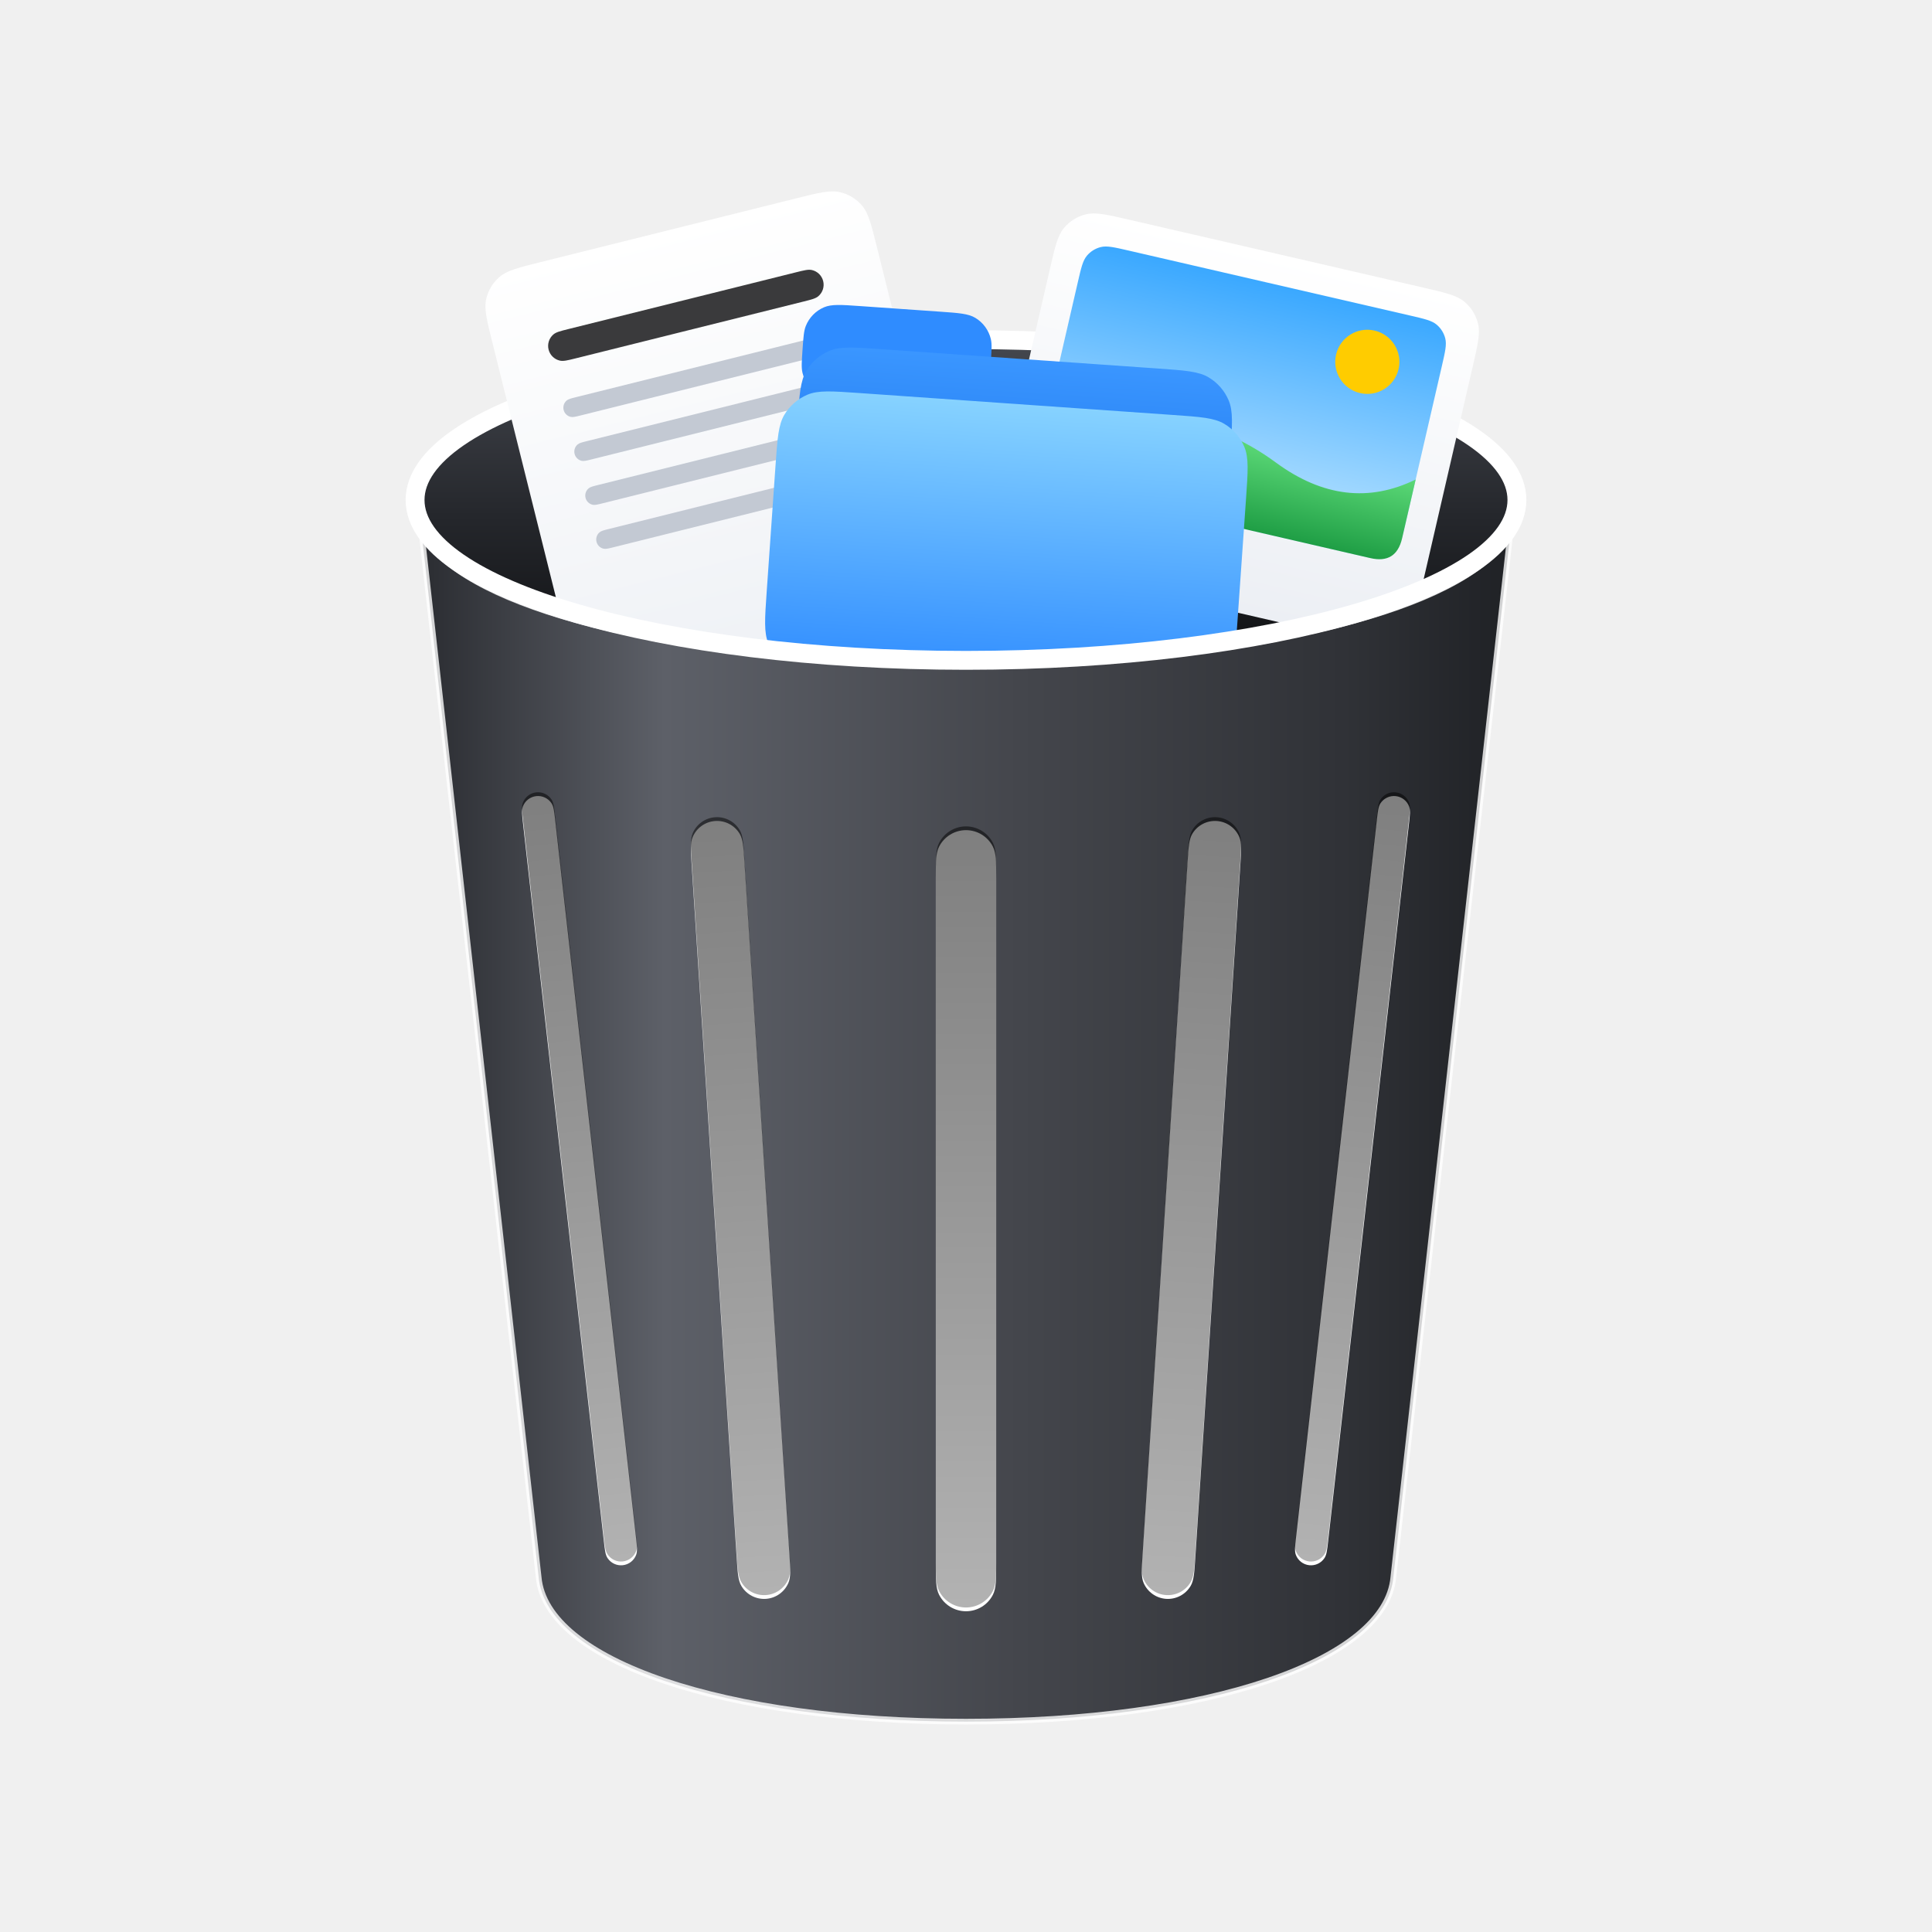
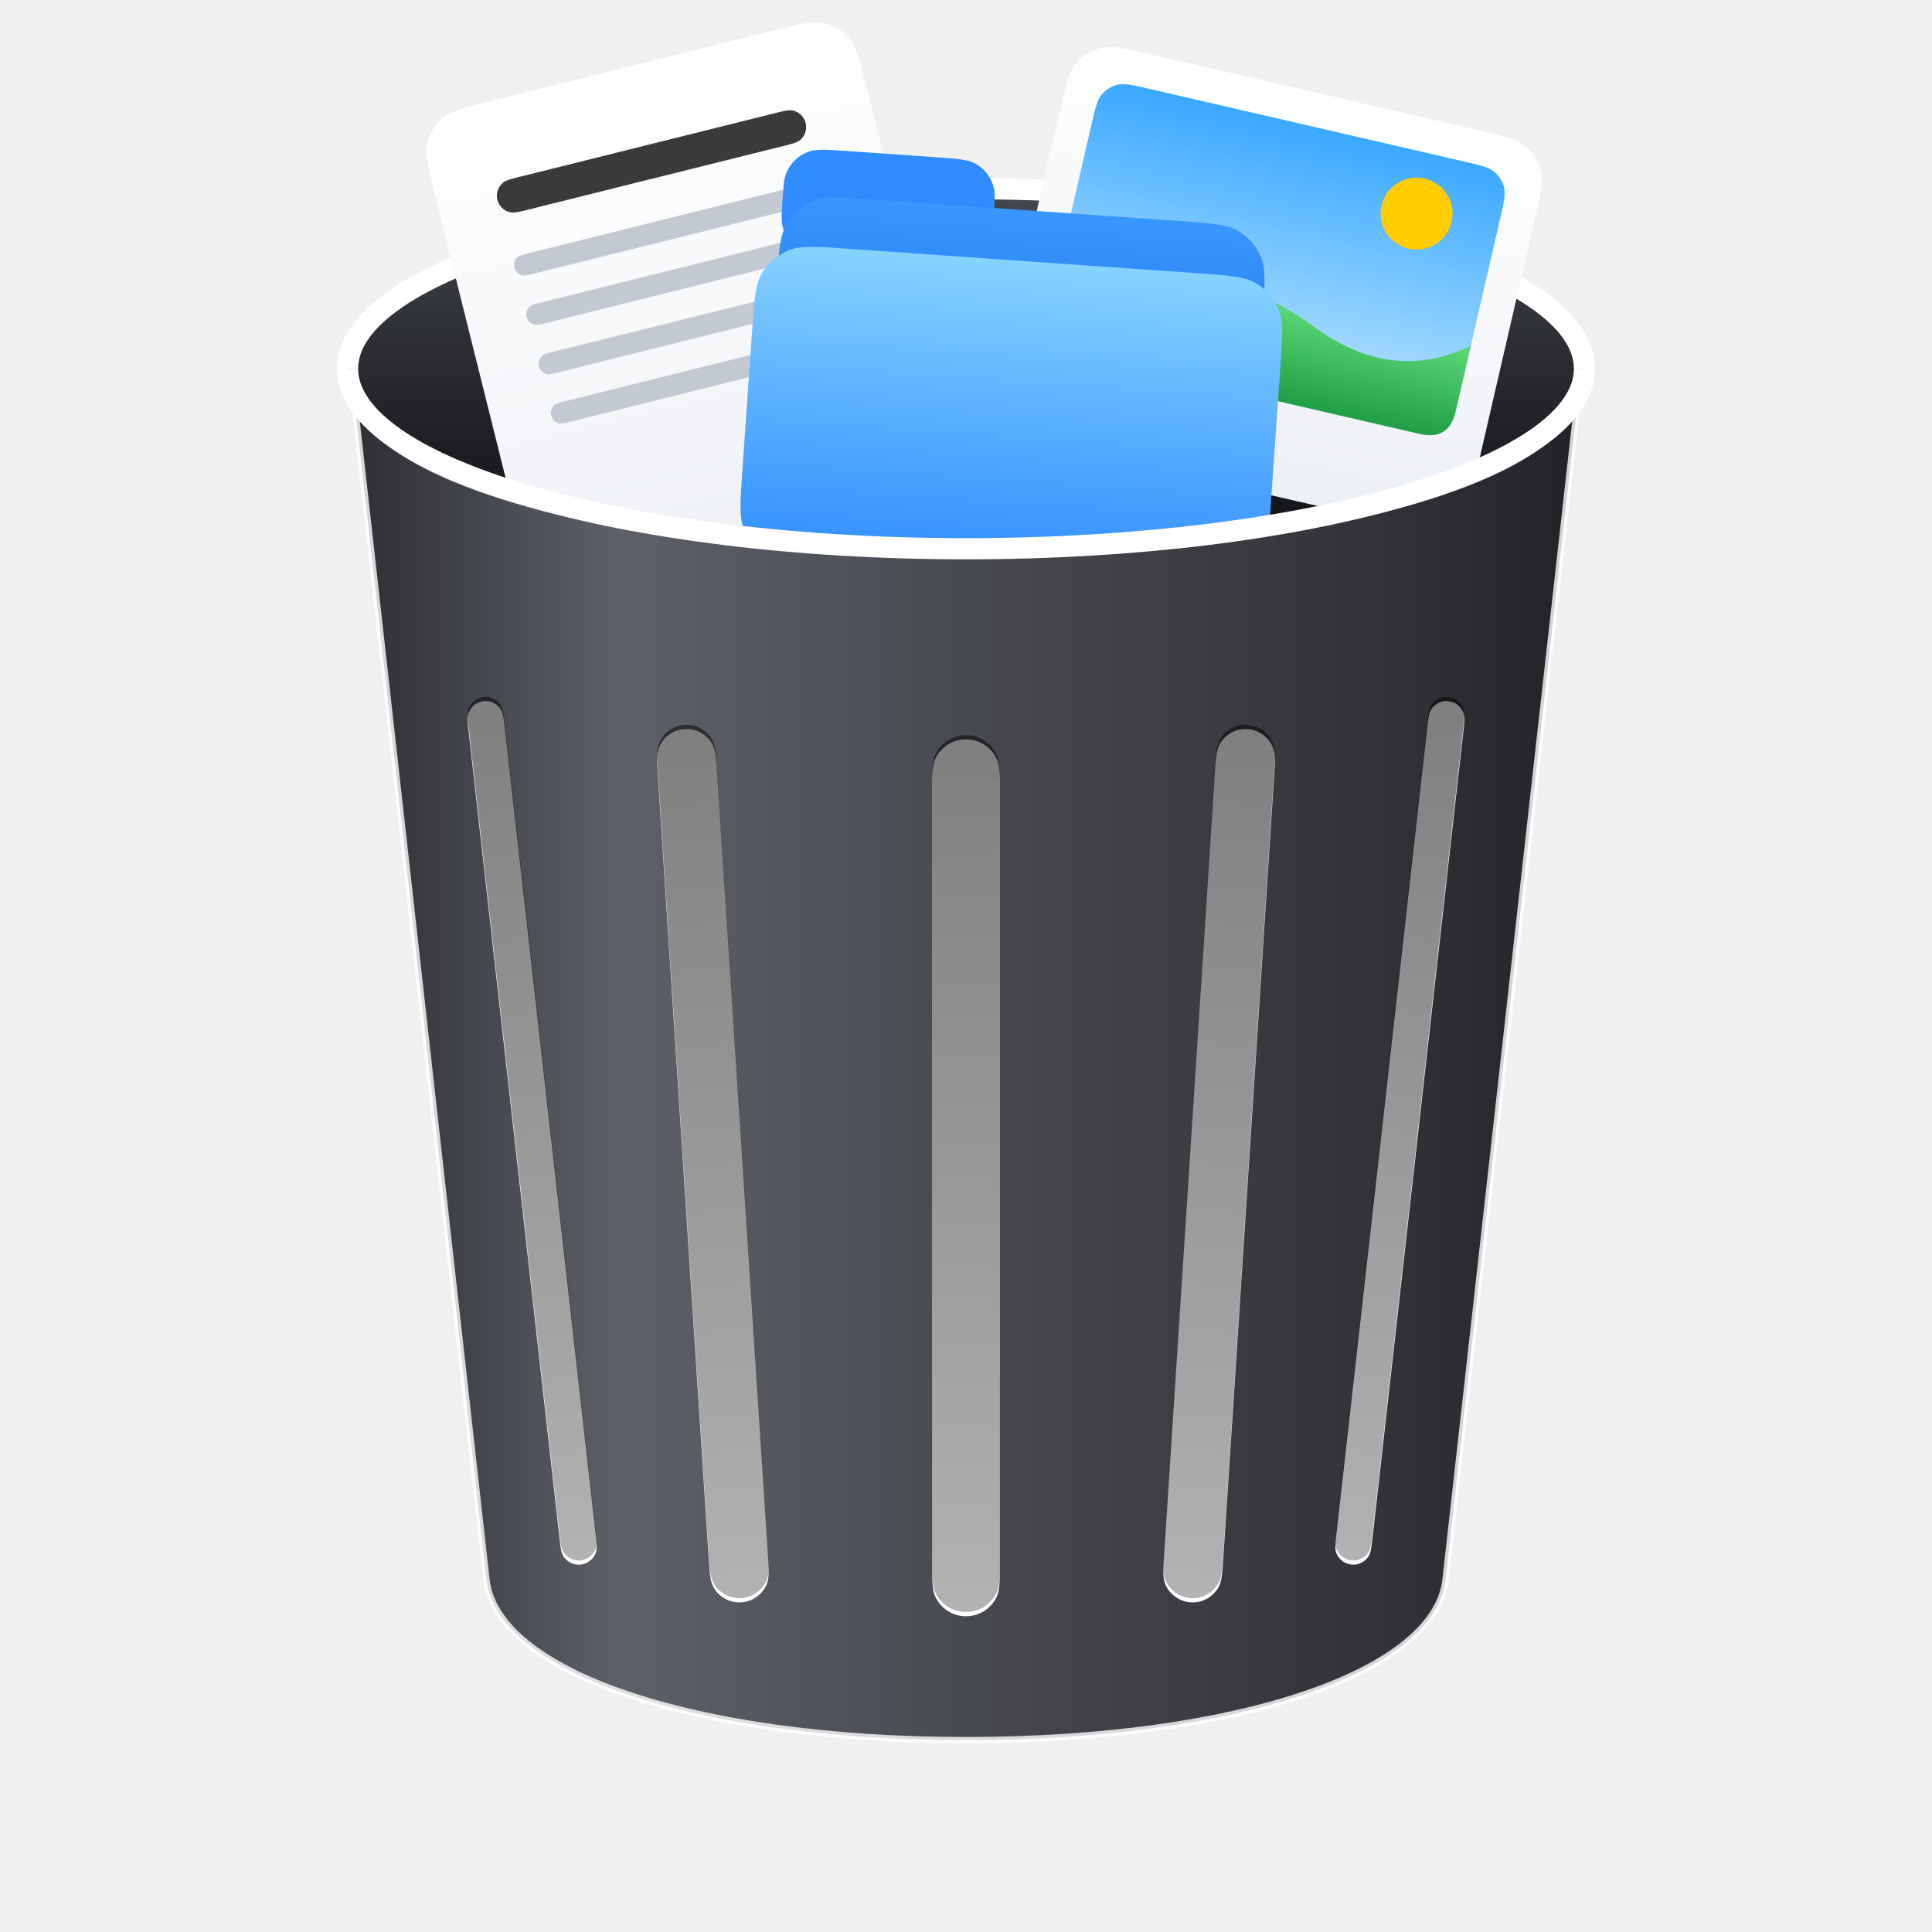
<svg xmlns="http://www.w3.org/2000/svg" xmlns:xlink="http://www.w3.org/1999/xlink" width="1024px" height="1024px" viewBox="0 0 1024 1024" version="1.1">
  <defs>
    <path d="M445.146,101.841 C449.673,102.886 453.753,105.337 456.801,108.844 C460.266,112.83 461.756,118.808 464.737,130.763 L472.877,163.416 L498.143,165.183 C508.199,165.887 513.227,166.238 516.932,168.464 C521.07,170.951 524.036,174.996 525.164,179.691 C525.195,179.822 525.224,179.954 525.252,180.088 C532.808,180.184 540.288,180.366 547.683,180.628 L556.4,142.863 C559.171,130.858 560.557,124.855 563.952,120.809 C566.938,117.25 570.975,114.728 575.483,113.604 C580.608,112.326 586.61,113.712 598.616,116.484 L754.125,152.386 C766.13,155.158 772.133,156.543 776.179,159.938 C779.738,162.925 782.26,166.961 783.384,171.469 C784.662,176.594 783.276,182.597 780.505,194.602 L773.058,226.879 C792.854,238.344 804,251.293 804,265 L803.961,266.584 C803.871,268.379 803.628,270.15 803.237,271.896 L803.37,270.628 C803.323,270.839 803.273,271.049 803.22,271.259 C799.373,286.647 781.453,300.898 753.19,312.927 C752.962,313.897 752.747,314.825 752.538,315.713 C781.179,303.808 799.391,289.064 803.237,271.896 L740,836 C736,882 640,914 512,914 C384,914 288,882 284,836 L220.765,271.905 C225.647,293.668 253.617,311.537 296.652,324.663 L296.039,322.211 C253.776,308.7 226.272,291.208 220.947,271.895 L220.63,270.628 L220.765,271.905 C220.258,269.645 220,267.343 220,265 C220,247.387 238.403,231.025 269.917,217.455 L260.975,181.566 C257.994,169.611 256.504,163.634 257.692,158.487 C258.737,153.96 261.189,149.881 264.695,146.832 C268.615,143.425 274.46,141.927 286.021,139.044 L286.614,138.896 L422.067,105.124 C434.022,102.143 440,100.653 445.146,101.841 Z M655.171,339.099 C655.136,339.509 655.103,339.912 655.069,340.308 C668.555,338.296 681.384,335.98 693.445,333.375 L689.576,332.481 C678.687,334.913 667.193,337.126 655.171,339.099 Z" id="path-1" />
    <linearGradient x1="50%" y1="0%" x2="50%" y2="100%" id="linearGradient-2">
      <stop stop-color="#45484F" offset="0%" />
      <stop stop-color="#25272C" offset="55%" />
      <stop stop-color="#101113" offset="100%" />
    </linearGradient>
    <linearGradient x1="50%" y1="0%" x2="50%" y2="100%" id="linearGradient-3">
      <stop stop-color="#FFFFFF" offset="0%" />
      <stop stop-color="#ECEFF4" offset="100%" />
    </linearGradient>
    <linearGradient x1="50%" y1="0%" x2="50%" y2="100%" id="linearGradient-4">
      <stop stop-color="#FFFFFF" offset="0%" />
      <stop stop-color="#ECEFF4" offset="100%" />
    </linearGradient>
    <linearGradient x1="50%" y1="0%" x2="50%" y2="100%" id="linearGradient-5">
      <stop stop-color="#3AA8FF" offset="0%" />
      <stop stop-color="#BFE6FF" offset="100%" />
    </linearGradient>
    <linearGradient x1="50%" y1="0%" x2="50%" y2="100%" id="linearGradient-6">
      <stop stop-color="#5FDC7A" offset="0%" />
      <stop stop-color="#1F9E45" offset="100%" />
    </linearGradient>
    <linearGradient x1="50%" y1="0%" x2="50%" y2="100%" id="linearGradient-7">
      <stop stop-color="#3A96FF" offset="0%" />
      <stop stop-color="#0A5FE0" offset="100%" />
    </linearGradient>
    <linearGradient x1="50%" y1="0%" x2="50%" y2="100%" id="linearGradient-8">
      <stop stop-color="#86D2FF" offset="0%" />
      <stop stop-color="#2F8CFF" offset="100%" />
    </linearGradient>
    <linearGradient x1="0%" y1="50%" x2="100%" y2="50%" id="linearGradient-9">
      <stop stop-color="#2C2E33" offset="0%" />
      <stop stop-color="#5D6068" offset="22%" />
      <stop stop-color="#44464C" offset="55%" />
      <stop stop-color="#303237" offset="85%" />
      <stop stop-color="#202226" offset="100%" />
    </linearGradient>
    <linearGradient x1="50%" y1="0%" x2="50%" y2="100%" id="linearGradient-10">
      <stop stop-color="#000000" stop-opacity="0.502" offset="0%" />
      <stop stop-color="#000000" stop-opacity="0.302" offset="100%" />
    </linearGradient>
    <linearGradient x1="50%" y1="0%" x2="50%" y2="100%" id="linearGradient-11">
      <stop stop-color="#000000" stop-opacity="0.502" offset="0%" />
      <stop stop-color="#000000" stop-opacity="0.302" offset="100%" />
    </linearGradient>
    <linearGradient x1="50%" y1="0%" x2="50%" y2="100%" id="linearGradient-12">
      <stop stop-color="#000000" stop-opacity="0.502" offset="0%" />
      <stop stop-color="#000000" stop-opacity="0.302" offset="100%" />
    </linearGradient>
  </defs>
-   <g id="icon-dark" stroke="none" fill="none" xlink:href="#path-1" fill-rule="evenodd" stroke-width="1">
+   <g id="icon-dark" transform="matrix(1.122616, 0, 0, 1.122616, -62.77929, -102.0708)" stroke="none" fill="none" xlink:href="#path-1" fill-rule="evenodd" stroke-width="1">
    <g id="Glyph" transform="translate(220, 96.6083)">
      <ellipse id="Inside" fill="url(#linearGradient-2)" cx="292" cy="168.392" rx="292" ry="85" />
      <path d="M0,168.392 C0,121.448 130.733,83.392 292,83.392 C453.267,83.392 584,121.448 584,168.392" id="Rim-back" stroke="#FFFFFF" stroke-width="10" />
      <g id="Document" transform="translate(167, 156.3917) rotate(-14) translate(-167, -156.3917)translate(62, 21.3917)">
        <path d="M35.2,0 L174.8,0 C187.121,0 193.282,0 197.988,2.398 C202.127,4.507 205.493,7.873 207.602,12.012 C210,16.718 210,22.879 210,35.2 L210,234.8 C210,247.121 210,253.282 207.602,257.988 C205.493,262.127 202.127,265.493 197.988,267.602 C193.282,270 187.121,270 174.8,270 L35.2,270 C22.879,270 16.718,270 12.012,267.602 C7.873,265.493 4.507,262.127 2.398,257.988 C0,253.282 0,247.121 0,234.8 L0,35.2 C0,22.879 0,16.718 2.398,12.012 C4.507,7.873 7.873,4.507 12.012,2.398 C16.718,0 22.879,0 35.2,0 Z" id="Sheet" fill="url(#linearGradient-3)" />
        <path d="M40.8,38 L165.2,38 C169.68,38 171.921,38 173.632,38.872 C176.312,40.238 178,42.992 178,46 C178,49.008 176.312,51.762 173.632,53.128 C171.921,54 169.68,54 165.2,54 L40.8,54 C36.32,54 34.079,54 32.368,53.128 C29.688,51.762 28,49.008 28,46 C28,42.992 29.688,40.238 32.368,38.872 C34.079,38 36.32,38 40.8,38 Z" id="Line-1" fill="#3A3A3C" />
        <path d="M36,74 L174,74 C176.8,74 178.2,74 179.27,74.545 C180.945,75.399 182,77.12 182,79 C182,80.88 180.945,82.601 179.27,83.455 C178.2,84 176.8,84 174,84 L36,84 C33.2,84 31.8,84 30.73,83.455 C29.055,82.601 28,80.88 28,79 C28,77.12 29.055,75.399 30.73,74.545 C31.8,74 33.2,74 36,74 Z" id="Line-2" fill="#C3C9D3" />
        <path d="M36,98 L160,98 C162.8,98 164.2,98 165.27,98.545 C166.945,99.399 168,101.12 168,103 C168,104.88 166.945,106.601 165.27,107.455 C164.2,108 162.8,108 160,108 L36,108 C33.2,108 31.8,108 30.73,107.455 C29.055,106.601 28,104.88 28,103 C28,101.12 29.055,99.399 30.73,98.545 C31.8,98 33.2,98 36,98 Z" id="Line-3" fill="#C3C9D3" />
        <path d="M36,122 L174,122 C176.8,122 178.2,122 179.27,122.545 C180.945,123.399 182,125.12 182,127 C182,128.88 180.945,130.601 179.27,131.455 C178.2,132 176.8,132 174,132 L36,132 C33.2,132 31.8,132 30.73,131.455 C29.055,130.601 28,128.88 28,127 C28,125.12 29.055,123.399 30.73,122.545 C31.8,122 33.2,122 36,122 Z" id="Line-4" fill="#C3C9D3" />
        <path d="M36,146 L130,146 C132.8,146 134.2,146 135.27,146.545 C136.945,147.399 138,149.12 138,151 C138,152.88 136.945,154.601 135.27,155.455 C134.2,156 132.8,156 130,156 L36,156 C33.2,156 31.8,156 30.73,155.455 C29.055,154.601 28,152.88 28,151 C28,149.12 29.055,147.399 30.73,146.545 C31.8,146 33.2,146 36,146 Z" id="Line-5" fill="#C3C9D3" />
      </g>
      <g id="Photo" transform="translate(435, 130.3917) rotate(13) translate(-435, -130.3917)translate(320, 35.3917)">
        <path d="M35.2,0 L194.8,0 C207.121,0 213.282,0 217.988,2.398 C222.127,4.507 225.493,7.873 227.602,12.012 C230,16.718 230,22.879 230,35.2 L230,154.8 C230,167.121 230,173.282 227.602,177.988 C225.493,182.127 222.127,185.493 217.988,187.602 C213.282,190 207.121,190 194.8,190 L35.2,190 C22.879,190 16.718,190 12.012,187.602 C7.873,185.493 4.507,182.127 2.398,177.988 C0,173.282 0,167.121 0,154.8 L0,35.2 C0,22.879 0,16.718 2.398,12.012 C4.507,7.873 7.873,4.507 12.012,2.398 C16.718,0 22.879,0 35.2,0 Z" id="Frame" fill="url(#linearGradient-4)" />
        <path d="M38.4,16 L191.6,16 C199.441,16 203.361,16 206.356,17.526 C208.99,18.868 211.132,21.01 212.474,23.644 C214,26.639 214,30.559 214,38.4 L214,123.6 C214,131.441 214,135.361 212.474,138.356 C211.132,140.99 208.99,143.132 206.356,144.474 C203.361,146 199.441,146 191.6,146 L38.4,146 C30.559,146 26.639,146 23.644,144.474 C21.01,143.132 18.868,140.99 17.526,138.356 C16,135.361 16,131.441 16,123.6 L16,38.4 C16,30.559 16,26.639 17.526,23.644 C18.868,21.01 21.01,18.868 23.644,17.526 C26.639,16 30.559,16 38.4,16 Z" id="Sky" fill="url(#linearGradient-5)" />
        <circle id="Sun" fill="#FFCC00" cx="175" cy="45" r="17" />
        <path d="M16,120 C58.667,94.667 100,90.667 140,108 C168,120 192.667,117.333 214,100 L214,132 C214,141.333 209.333,146 200,146 L30,146 C20.667,146 16,141.333 16,132 L16,120 Z" id="Hill" fill="url(#linearGradient-6)" />
      </g>
      <g id="Folder" transform="translate(315, 169.3917) rotate(4) translate(-315, -169.3917)translate(190, 71.3917)">
        <path d="M38.8,0 L81.2,0 C91.281,0 96.321,0 100.172,1.962 C104.474,4.154 107.715,7.982 109.167,12.587 C110,15.23 110,18.486 110,25 C110,31.514 110,34.77 109.167,37.413 C107.715,42.018 104.474,45.846 100.172,48.038 C96.321,50 91.281,50 81.2,50 L38.8,50 C28.719,50 23.679,50 19.828,48.038 C15.526,45.846 12.285,42.018 10.833,37.413 C10,34.77 10,31.514 10,25 C10,18.486 10,15.23 10.833,12.587 C12.285,7.982 15.526,4.154 19.828,1.962 C23.679,0 28.719,0 38.8,0 Z" id="Tab" fill="#2F8CFF" />
        <path d="M51.6,22 L198.4,22 C212.961,22 220.242,22 225.804,24.834 C230.696,27.327 234.673,31.304 237.166,36.196 C240,41.758 240,49.039 240,63.6 L240,130.4 C240,144.961 240,152.242 237.166,157.804 C234.673,162.696 230.696,166.673 225.804,169.166 C220.242,172 212.961,172 198.4,172 L51.6,172 C37.039,172 29.758,172 24.196,169.166 C19.304,166.673 15.327,162.696 12.834,157.804 C10,152.242 10,144.961 10,130.4 L10,63.6 C10,49.039 10,41.758 12.834,36.196 C15.327,31.304 19.304,27.327 24.196,24.834 C29.758,22 37.039,22 51.6,22 Z" id="Back" fill="url(#linearGradient-7)" />
        <path d="M41.6,46 L208.4,46 C222.961,46 230.242,46 235.804,48.834 C240.696,51.327 244.673,55.304 247.166,60.196 C250,65.758 250,73.039 250,87.6 L250,154.4 C250,168.961 250,176.242 247.166,181.804 C244.673,186.696 240.696,190.673 235.804,193.166 C230.242,196 222.961,196 208.4,196 L41.6,196 C27.039,196 19.758,196 14.196,193.166 C9.304,190.673 5.327,186.696 2.834,181.804 C0,176.242 0,168.961 0,154.4 L0,87.6 C0,73.039 0,65.758 2.834,60.196 C5.327,55.304 9.304,51.327 14.196,48.834 C19.758,46 27.039,46 41.6,46 Z" id="Front" fill="url(#linearGradient-8)" />
      </g>
      <path d="M85.601,232.213 C138.706,246.867 211.816,254.892 292,254.892 C372.184,254.892 445.294,246.867 498.399,232.213 C541.385,220.351 569.786,204.623 580.524,185.938 L518.509,739.225 L518.506,739.262 C514.632,783.804 420.119,815.892 292,815.892 C163.881,815.892 69.368,783.804 65.494,739.262 L3.476,185.938 C14.214,204.623 42.615,220.351 85.601,232.213 Z" id="Basket" stroke-opacity="0.8" stroke="#FFFFFF" stroke-width="3" fill="url(#linearGradient-9)" />
      <path d="M87.156,324.065 C90.38,324.065 93.331,325.873 94.794,328.746 C95.729,330.579 95.729,332.98 95.729,337.781 L95.729,720.56 C95.729,725.361 95.729,727.762 94.794,729.595 C93.331,732.468 90.38,734.276 87.156,734.276 C83.933,734.276 80.981,732.468 79.518,729.595 C78.584,727.762 78.584,725.361 78.584,720.56 L78.584,337.781 C78.584,332.98 78.584,330.579 79.518,328.746 C80.981,325.873 83.933,324.065 87.156,324.065 Z" id="Slot-1-highlight" fill="#FFFFFF" transform="translate(87.1562, 529.1706) rotate(-6.4263) translate(-87.1562, -529.1706)" />
      <path d="M87.156,322.065 C90.38,322.065 93.331,323.873 94.794,326.746 C95.729,328.579 95.729,330.98 95.729,335.781 L95.729,718.56 C95.729,723.361 95.729,725.762 94.794,727.595 C93.331,730.468 90.38,732.276 87.156,732.276 C83.933,732.276 80.981,730.468 79.518,727.595 C78.584,725.762 78.584,723.361 78.584,718.56 L78.584,335.781 C78.584,330.98 78.584,328.579 79.518,326.746 C80.981,323.873 83.933,322.065 87.156,322.065 Z" id="Slot-1" fill="url(#linearGradient-10)" transform="translate(87.1562, 527.1706) rotate(-6.4263) translate(-87.1562, -527.1706)" />
      <path d="M172.511,338.101 C177.776,338.101 182.595,341.054 184.986,345.745 C186.512,348.74 186.512,352.661 186.512,360.501 L186.512,728.855 C186.512,736.696 186.512,740.617 184.986,743.612 C182.595,748.302 177.776,751.256 172.511,751.256 C167.246,751.256 162.427,748.302 160.037,743.612 C158.511,740.617 158.511,736.696 158.511,728.855 L158.511,360.501 C158.511,352.661 158.511,348.74 160.037,345.745 C162.427,341.054 167.246,338.101 172.511,338.101 Z" id="Slot-2-highlight" fill="#FFFFFF" transform="translate(172.5112, 544.6784) rotate(-3.7167) translate(-172.5112, -544.6784)" />
      <path d="M172.511,336.101 C177.776,336.101 182.595,339.054 184.986,343.745 C186.512,346.74 186.512,350.661 186.512,358.501 L186.512,726.855 C186.512,734.696 186.512,738.617 184.986,741.612 C182.595,746.302 177.776,749.256 172.511,749.256 C167.246,749.256 162.427,746.302 160.037,741.612 C158.511,738.617 158.511,734.696 158.511,726.855 L158.511,358.501 C158.511,350.661 158.511,346.74 160.037,343.745 C162.427,339.054 167.246,336.101 172.511,336.101 Z" id="Slot-2" fill="url(#linearGradient-11)" transform="translate(172.5112, 542.6784) rotate(-3.7167) translate(-172.5112, -542.6784)" />
      <path d="M292,343.392 C298.017,343.392 303.525,346.767 306.256,352.128 C308,355.55 308,360.031 308,368.992 L308,731.792 C308,740.753 308,745.233 306.256,748.656 C303.525,754.016 298.017,757.392 292,757.392 C285.983,757.392 280.475,754.016 277.744,748.656 C276,745.233 276,740.753 276,731.792 L276,368.992 C276,360.031 276,355.55 277.744,352.128 C280.475,346.767 285.983,343.392 292,343.392 Z" id="Slot-3-highlight" fill="#FFFFFF" />
      <path d="M292,341.392 C298.017,341.392 303.525,344.767 306.256,350.128 C308,353.55 308,358.031 308,366.992 L308,729.792 C308,738.753 308,743.233 306.256,746.656 C303.525,752.016 298.017,755.392 292,755.392 C285.983,755.392 280.475,752.016 277.744,746.656 C276,743.233 276,738.753 276,729.792 L276,366.992 C276,358.031 276,353.55 277.744,350.128 C280.475,344.767 285.983,341.392 292,341.392 Z" id="Slot-3" fill="url(#linearGradient-12)" />
      <path d="M411.489,338.101 C416.754,338.101 421.573,341.054 423.963,345.745 C425.489,348.74 425.489,352.661 425.489,360.501 L425.489,728.855 C425.489,736.696 425.489,740.617 423.963,743.612 C421.573,748.302 416.754,751.256 411.489,751.256 C406.224,751.256 401.405,748.302 399.014,743.612 C397.488,740.617 397.488,736.696 397.488,728.855 L397.488,360.501 C397.488,352.661 397.488,348.74 399.014,345.745 C401.405,341.054 406.224,338.101 411.489,338.101 Z" id="Slot-4-highlight" fill="#FFFFFF" transform="translate(411.4888, 544.6784) rotate(3.7167) translate(-411.4888, -544.6784)" />
      <path d="M411.489,336.101 C416.754,336.101 421.573,339.054 423.963,343.745 C425.489,346.74 425.489,350.661 425.489,358.501 L425.489,726.855 C425.489,734.696 425.489,738.617 423.963,741.612 C421.573,746.302 416.754,749.256 411.489,749.256 C406.224,749.256 401.405,746.302 399.014,741.612 C397.488,738.617 397.488,734.696 397.488,726.855 L397.488,358.501 C397.488,350.661 397.488,346.74 399.014,343.745 C401.405,339.054 406.224,336.101 411.489,336.101 Z" id="Slot-4" fill="url(#linearGradient-11)" transform="translate(411.4888, 542.6784) rotate(3.7167) translate(-411.4888, -542.6784)" />
      <path d="M496.844,324.065 C500.067,324.065 503.019,325.873 504.482,328.746 C505.416,330.579 505.416,332.98 505.416,337.781 L505.416,720.56 C505.416,725.361 505.416,727.762 504.482,729.595 C503.019,732.468 500.067,734.276 496.844,734.276 C493.62,734.276 490.669,732.468 489.206,729.595 C488.271,727.762 488.271,725.361 488.271,720.56 L488.271,337.781 C488.271,332.98 488.271,330.579 489.206,328.746 C490.669,325.873 493.62,324.065 496.844,324.065 Z" id="Slot-5-highlight" fill="#FFFFFF" transform="translate(496.8438, 529.1706) rotate(6.4263) translate(-496.8438, -529.1706)" />
      <path d="M496.844,322.065 C500.067,322.065 503.019,323.873 504.482,326.746 C505.416,328.579 505.416,330.98 505.416,335.781 L505.416,718.56 C505.416,723.361 505.416,725.762 504.482,727.595 C503.019,730.468 500.067,732.276 496.844,732.276 C493.62,732.276 490.669,730.468 489.206,727.595 C488.271,725.762 488.271,723.361 488.271,718.56 L488.271,335.781 C488.271,330.98 488.271,328.579 489.206,326.746 C490.669,323.873 493.62,322.065 496.844,322.065 Z" id="Slot-5" fill="url(#linearGradient-10)" transform="translate(496.8438, 527.1706) rotate(6.4263) translate(-496.8438, -527.1706)" />
      <path d="M0,168.392 C0,215.336 130.733,253.392 292,253.392 C453.267,253.392 584,215.336 584,168.392" id="Rim-front" stroke="#FFFFFF" stroke-width="10" />
    </g>
  </g>
</svg>
